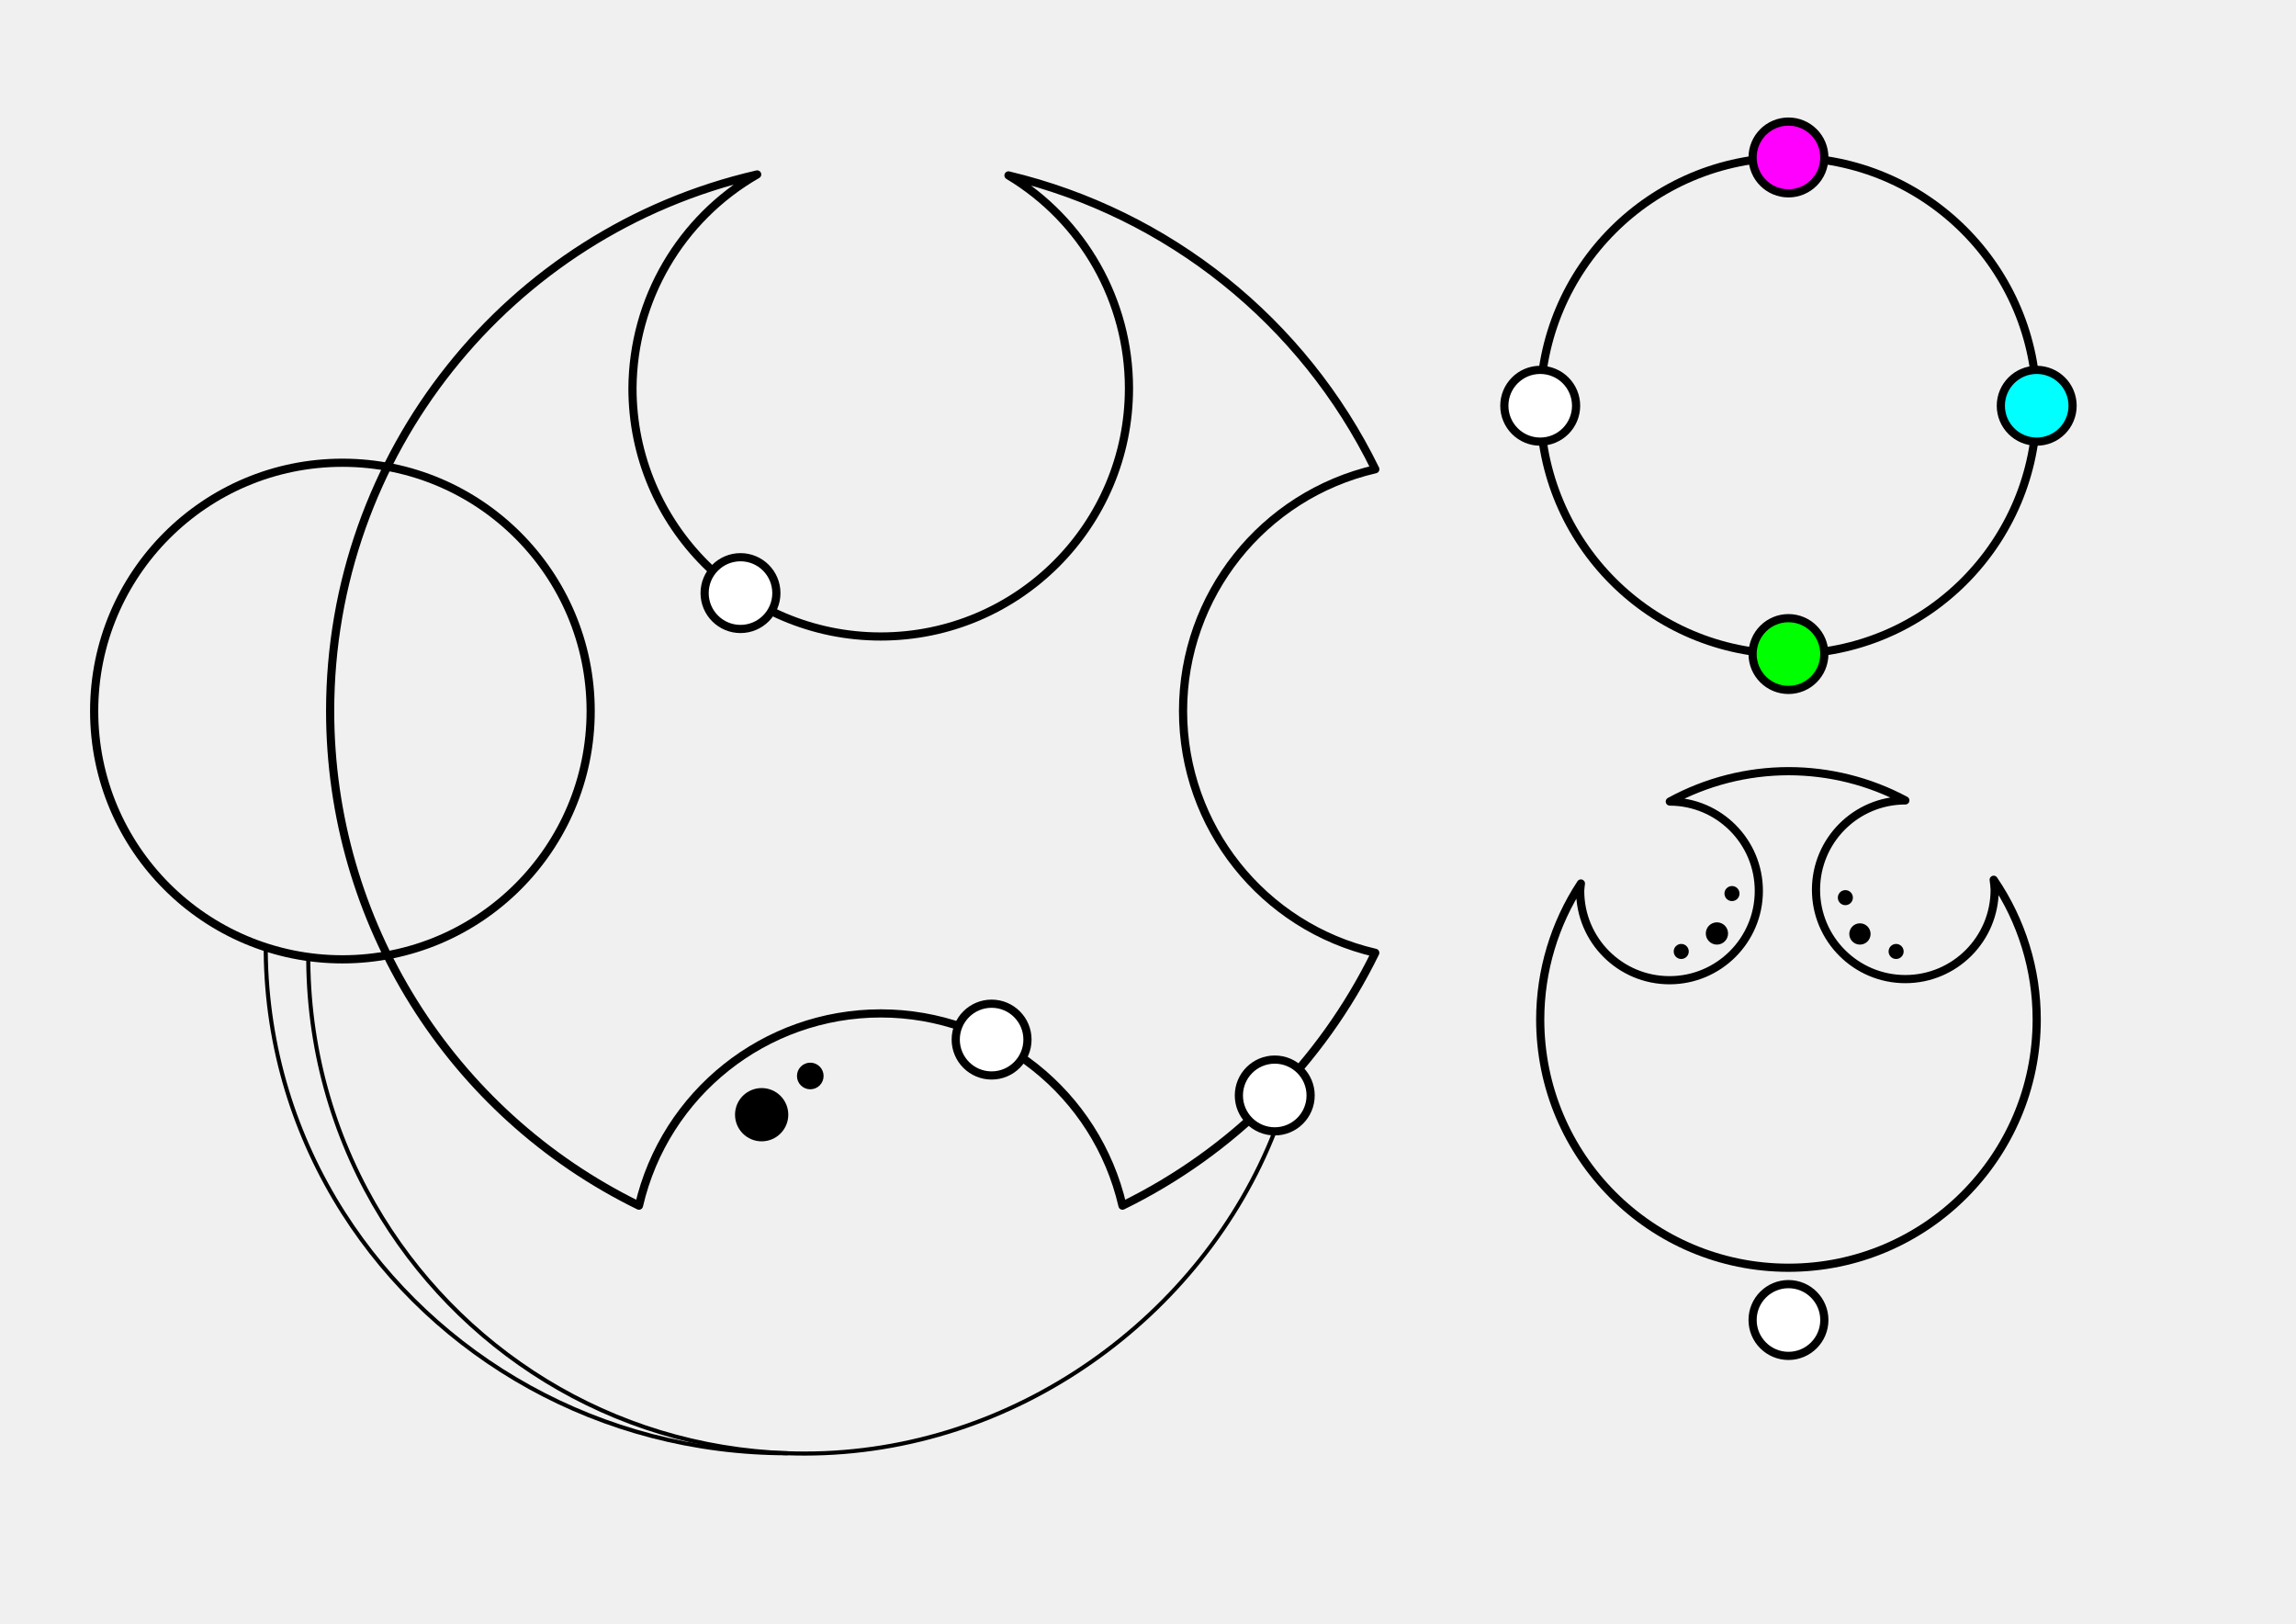
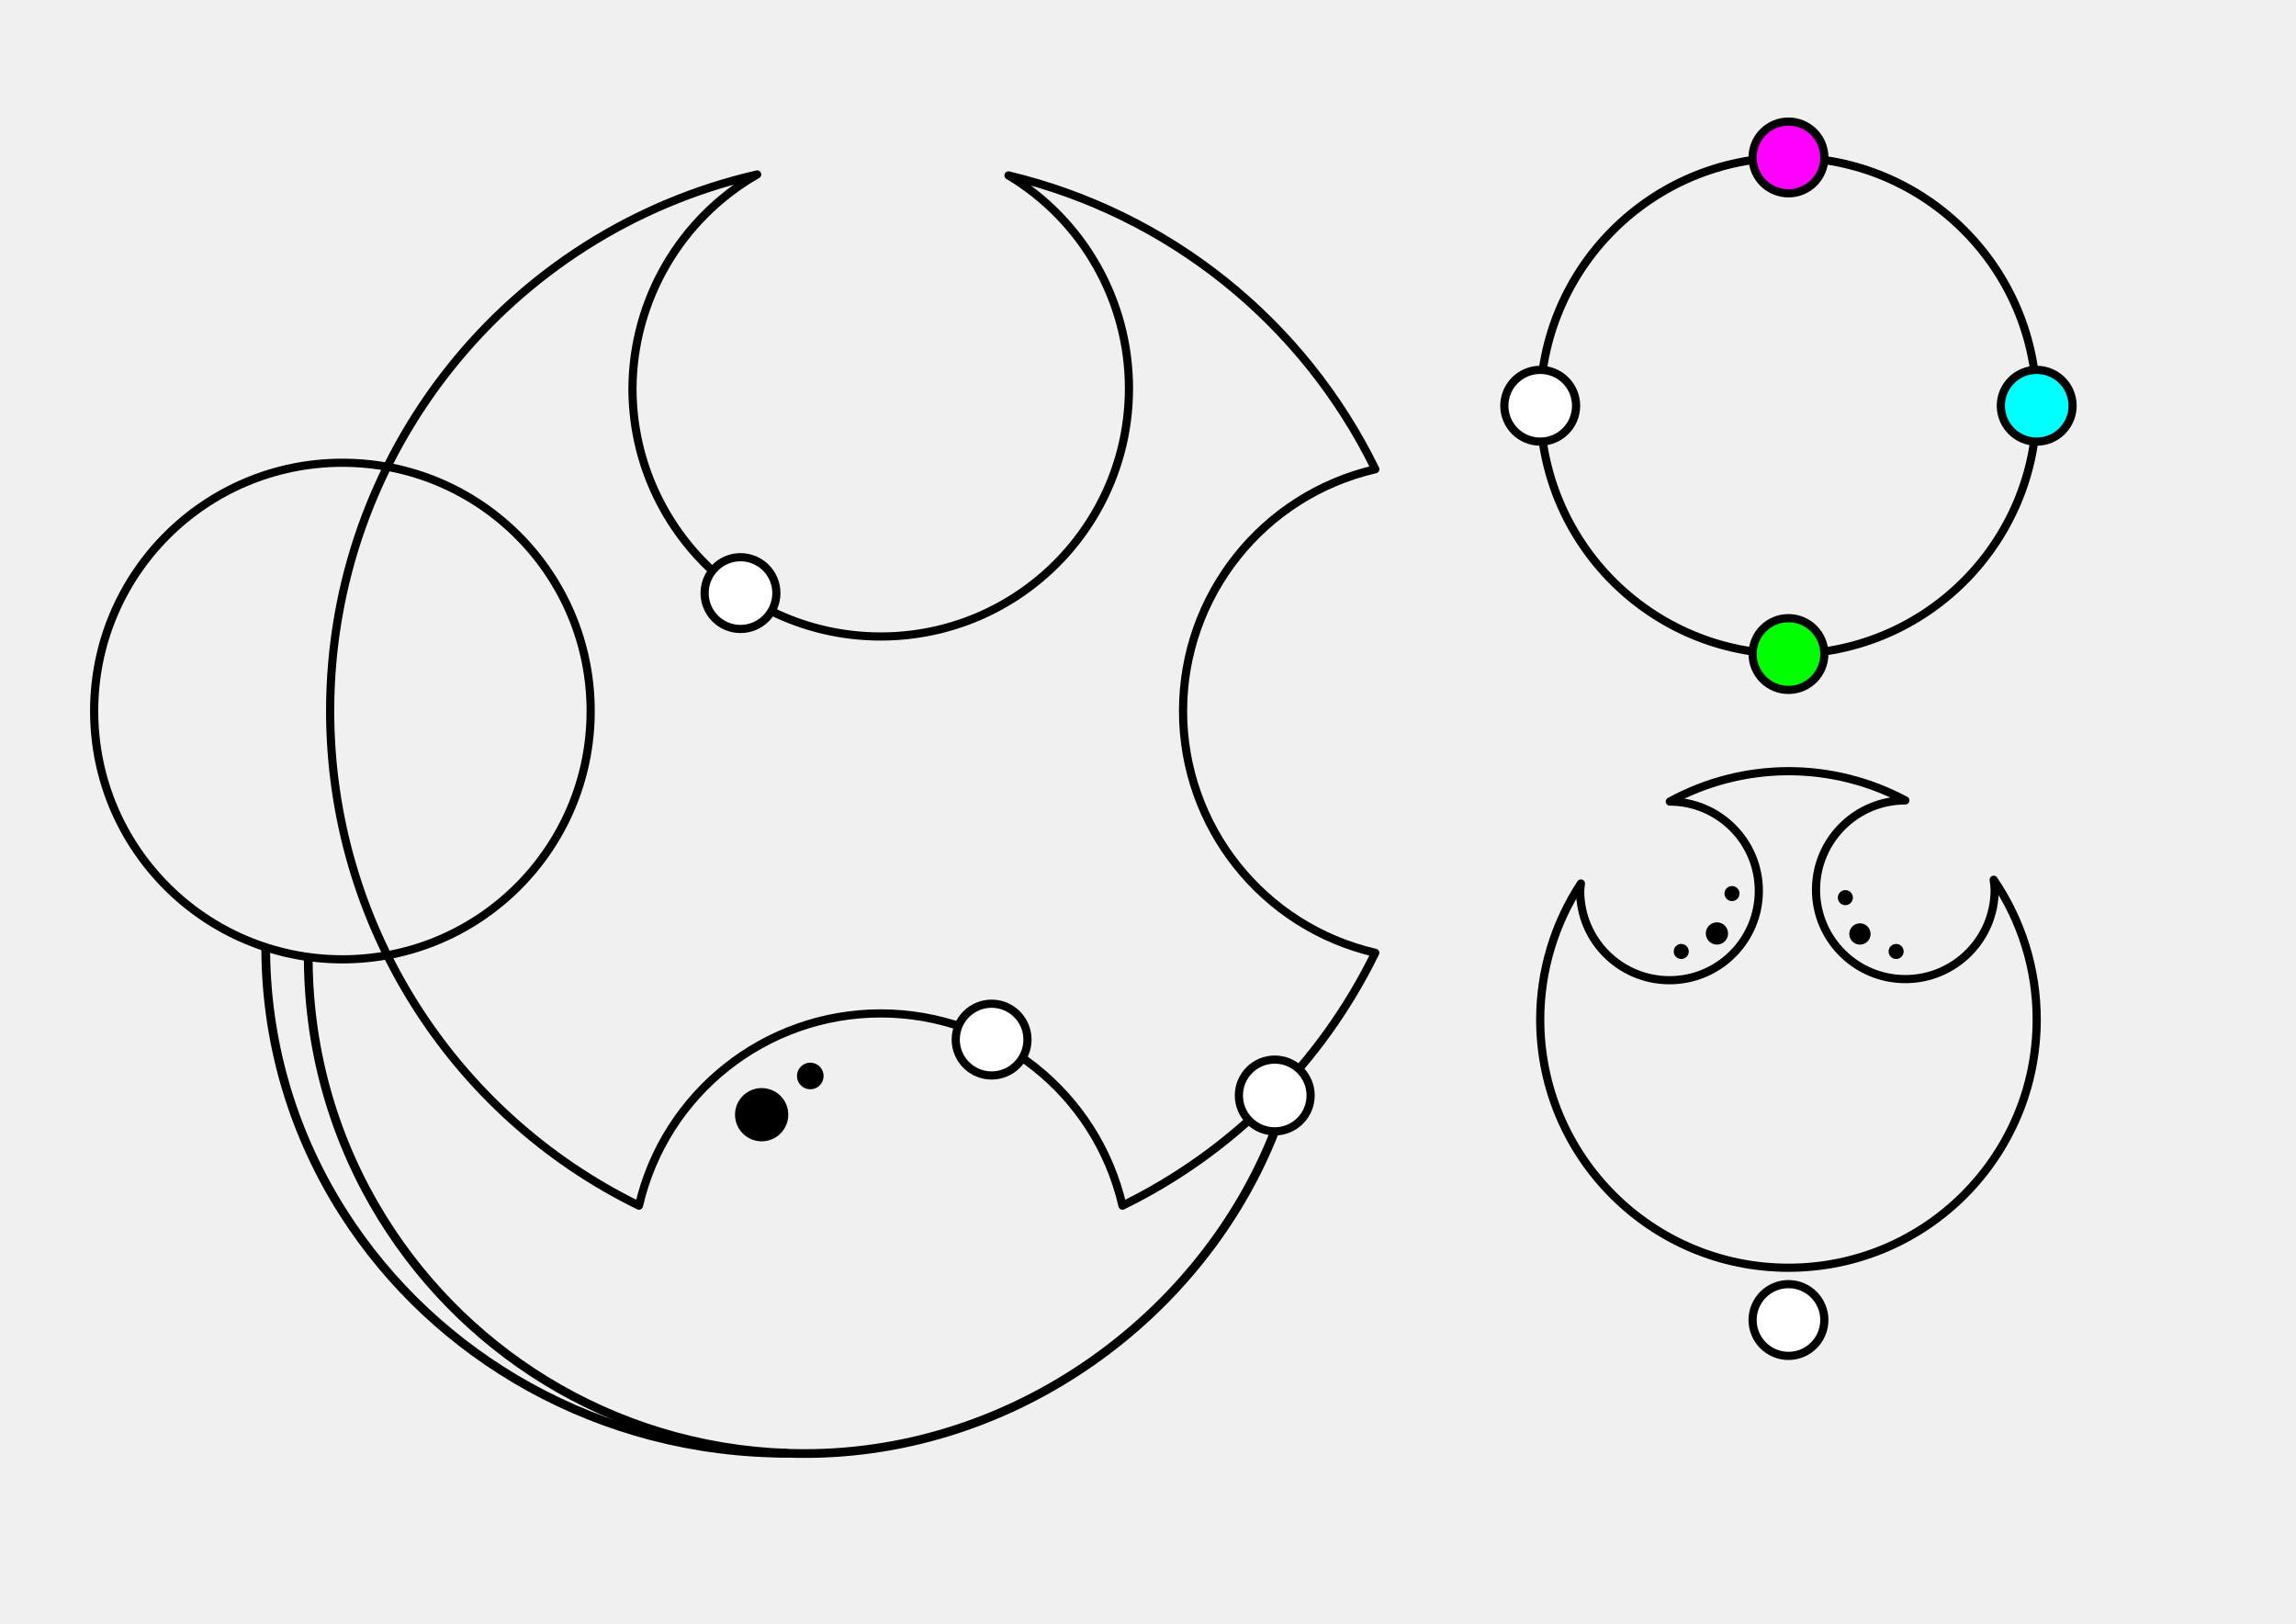
<svg xmlns="http://www.w3.org/2000/svg" width="297mm" height="210mm" viewBox="0 0 297 210" version="1.1" id="svg5">
  <defs id="defs2">
    </defs>
  <g id="layer1">
    <path id="path1026" style="fill:#ff0000;fill-opacity:0;stroke:#000000;stroke-width:1.058;stroke-linecap:round;stroke-linejoin:round;stroke-miterlimit:4;stroke-dasharray:none;stroke-opacity:1" d="m 97.944,22.562 a 71.22,71.22 0 0 0 -55.238,69.399 71.22,71.22 0 0 0 39.948,63.971 32.113,32.113 0 0 1 31.271,-24.864 32.113,32.113 0 0 1 31.275,24.863 71.22,71.22 0 0 0 32.697,-32.699 32.113,32.113 0 0 1 -24.864,-31.271 32.113,32.113 0 0 1 24.872,-31.275 71.22,71.22 0 0 0 -47.451,-37.999 32.113,32.113 0 0 1 15.584,27.521 A 32.113,32.113 0 0 1 113.926,82.32 32.113,32.113 0 0 1 81.813,50.208 32.113,32.113 0 0 1 97.944,22.562 Z" />
    <circle style="fill:#ff0000;fill-opacity:0;fill-rule:evenodd;stroke:#000000;stroke-width:1.058;stroke-miterlimit:4;stroke-dasharray:none;stroke-opacity:1" id="path33-0-0-2-1-3" cx="44.293" cy="91.961" r="32.113" />
    <circle style="fill:#ff0000;fill-opacity:0;fill-rule:evenodd;stroke:#000000;stroke-width:1.058;stroke-miterlimit:4;stroke-dasharray:none;stroke-opacity:1" id="path33-0-0-2-1-3-8" cx="231.348" cy="52.477" r="32.113" />
    <path id="path33-0-0-2-1-3-8-6" style="fill:#ff0000;fill-opacity:0;fill-rule:evenodd;stroke:#000000;stroke-width:1.058;stroke-linecap:round;stroke-linejoin:round;stroke-miterlimit:4;stroke-dasharray:none;stroke-opacity:1" d="m 231.348,99.739 a 32.113,32.113 0 0 0 -15.349,3.928 11.556,11.556 0 0 1 11.516,11.554 11.556,11.556 0 0 1 -11.556,11.555 11.556,11.556 0 0 1 -11.555,-11.555 11.556,11.556 0 0 1 0.094,-0.955 32.113,32.113 0 0 0 -5.263,17.585 32.113,32.113 0 0 0 32.113,32.112 32.113,32.113 0 0 0 32.112,-32.112 32.113,32.113 0 0 0 -5.566,-18.067 11.556,11.556 0 0 1 0.127,1.291 11.556,11.556 0 0 1 -11.555,11.556 11.556,11.556 0 0 1 -11.556,-11.556 11.556,11.556 0 0 1 11.555,-11.555 32.113,32.113 0 0 0 -15.117,-3.781 z" />
    <circle style="fill:#ff0000;fill-opacity:0;fill-rule:evenodd;stroke:#000000;stroke-width:1.058;stroke-miterlimit:4;stroke-dasharray:none;stroke-opacity:0" id="path33-0-0-2-1-3-8-5" cx="113.926" cy="163.181" r="32.113" />
-     <path id="path33-0-0-2-1-3-5" style="fill:#ff0000;fill-opacity:0;fill-rule:evenodd;stroke:#000000;stroke-width:0.529;stroke-miterlimit:4;stroke-dasharray:none" d="m 39.878,124.36 c -0.002,-0.197 -0.003,-0.394 -0.003,-0.592 m 125.02,22.554 c -9.358,23.892 -33.586,41.671 -60.795,41.671 m 0,0 c -23.106,0 -43.361,-12.201 -54.676,-30.512 -5.958,-9.643 -9.437,-20.98 -9.547,-33.121" />
-     <path id="path33-0-0-2-1-3-5-1" style="fill:#ff0000;fill-opacity:0;fill-rule:evenodd;stroke:#000000;stroke-width:0.529;stroke-miterlimit:4;stroke-dasharray:none" d="m 34.375,123.106 c -0.002,-0.201 -0.003,-0.402 -0.003,-0.603 M 101.887,187.956 c -24.289,0 -45.583,-12.435 -57.477,-31.096 -6.264,-9.827 -9.92,-21.381 -10.036,-33.755" />
+     <path id="path33-0-0-2-1-3-5" style="fill:#ff0000;fill-opacity:0;fill-rule:evenodd;stroke:#000000;stroke-width:1.129;stroke-miterlimit:4;stroke-dasharray:none" d="m 39.878,124.36 c -0.002,-0.197 -0.003,-0.394 -0.003,-0.592 m 125.02,22.554 c -9.358,23.892 -33.586,41.671 -60.795,41.671 m 0,0 c -23.106,0 -43.361,-12.201 -54.676,-30.512 -5.958,-9.643 -9.437,-20.98 -9.547,-33.121" />
+     <path id="path33-0-0-2-1-3-5-1" style="fill:#ff0000;fill-opacity:0;fill-rule:evenodd;stroke:#000000;stroke-width:1.129;stroke-miterlimit:4;stroke-dasharray:none" d="m 34.375,123.106 c -0.002,-0.201 -0.003,-0.402 -0.003,-0.603 M 101.887,187.956 c -24.289,0 -45.583,-12.435 -57.477,-31.096 -6.264,-9.827 -9.92,-21.381 -10.036,-33.755" />
    <circle style="fill:#ffffff;fill-opacity:1;stroke:#000000;stroke-width:1.058;stroke-miterlimit:4;stroke-dasharray:none;stroke-opacity:1" id="path2643" cx="95.787" cy="76.707" r="4.641" />
    <circle style="fill:#000000;fill-opacity:1;stroke:#000000;stroke-width:2.25;stroke-miterlimit:4;stroke-dasharray:none;stroke-opacity:1" id="path2643-48" cx="98.524" cy="144.168" r="2.32" />
    <circle style="fill:#000000;fill-opacity:1;stroke:#000000;stroke-width:1.125;stroke-miterlimit:4;stroke-dasharray:none;stroke-opacity:1" id="path2643-48-8" cx="104.814" cy="139.161" r="1.16" />
    <circle style="fill:#000000;fill-opacity:1;stroke:#000000;stroke-width:0.941;stroke-miterlimit:4;stroke-dasharray:none;stroke-opacity:1" id="path2643-48-3" cx="222.094" cy="120.729" r="0.97" />
    <circle style="fill:#000000;fill-opacity:1;stroke:#000000;stroke-width:0.636;stroke-miterlimit:4;stroke-dasharray:none;stroke-opacity:1" id="path2643-48-8-0" cx="224.042" cy="115.567" r="0.656" />
    <circle style="fill:#000000;fill-opacity:1;stroke:#000000;stroke-width:0.636;stroke-miterlimit:4;stroke-dasharray:none;stroke-opacity:1" id="path2643-48-8-0-8" cx="217.477" cy="123.056" r="0.656" />
    <circle style="fill:#000000;fill-opacity:1;stroke:#000000;stroke-width:0.899;stroke-miterlimit:4;stroke-dasharray:none;stroke-opacity:1" id="path2643-48-3-5" cx="-240.593" cy="120.793" r="0.928" transform="scale(-1,1)" />
    <circle style="fill:#000000;fill-opacity:1;stroke:#000000;stroke-width:0.636;stroke-miterlimit:4;stroke-dasharray:none;stroke-opacity:1" id="path2643-48-8-0-9" cx="-238.708" cy="116.096" r="0.656" transform="scale(-1,1)" />
    <circle style="fill:#000000;fill-opacity:1;stroke:#000000;stroke-width:0.636;stroke-miterlimit:4;stroke-dasharray:none;stroke-opacity:1" id="path2643-48-8-0-8-6" cx="-245.273" cy="123.056" r="0.656" transform="scale(-1,1)" />
    <circle style="fill:#ffffff;fill-opacity:1;stroke:#000000;stroke-width:1.058;stroke-miterlimit:4;stroke-dasharray:none;stroke-opacity:1" id="path2643-4" cx="128.269" cy="134.454" r="4.641" />
    <circle style="fill:#ffffff;fill-opacity:1;stroke:#000000;stroke-width:1.058;stroke-miterlimit:4;stroke-dasharray:none;stroke-opacity:1" id="path2643-4-8" cx="231.348" cy="170.722" r="4.641" />
    <circle style="fill:#ffffff;fill-opacity:1;stroke:#000000;stroke-width:1.058;stroke-miterlimit:4;stroke-dasharray:none;stroke-opacity:1" id="path2643-4-4" cx="164.896" cy="141.682" r="4.641" />
    <circle style="fill:#00ff00;fill-opacity:1;stroke:#000000;stroke-width:1.058;stroke-miterlimit:4;stroke-dasharray:none;stroke-opacity:1" id="path2643-4-4-2" cx="231.348" cy="84.59" r="4.641" />
    <circle style="fill:#00ffff;fill-opacity:1;stroke:#000000;stroke-width:1.058;stroke-miterlimit:4;stroke-dasharray:none;stroke-opacity:1" id="path2643-4-4-2-7" cx="263.46" cy="52.477" r="4.641" />
    <circle style="fill:#ff00ff;fill-opacity:1;stroke:#000000;stroke-width:1.058;stroke-miterlimit:4;stroke-dasharray:none;stroke-opacity:1" id="path2643-4-4-2-7-8" cx="231.348" cy="20.365" r="4.641" />
    <circle style="fill:#ffffff;fill-opacity:1;stroke:#000000;stroke-width:1.058;stroke-miterlimit:4;stroke-dasharray:none;stroke-opacity:1" id="path2643-4-4-2-7-8-1" cx="199.235" cy="52.477" r="4.641" />
  </g>
</svg>
